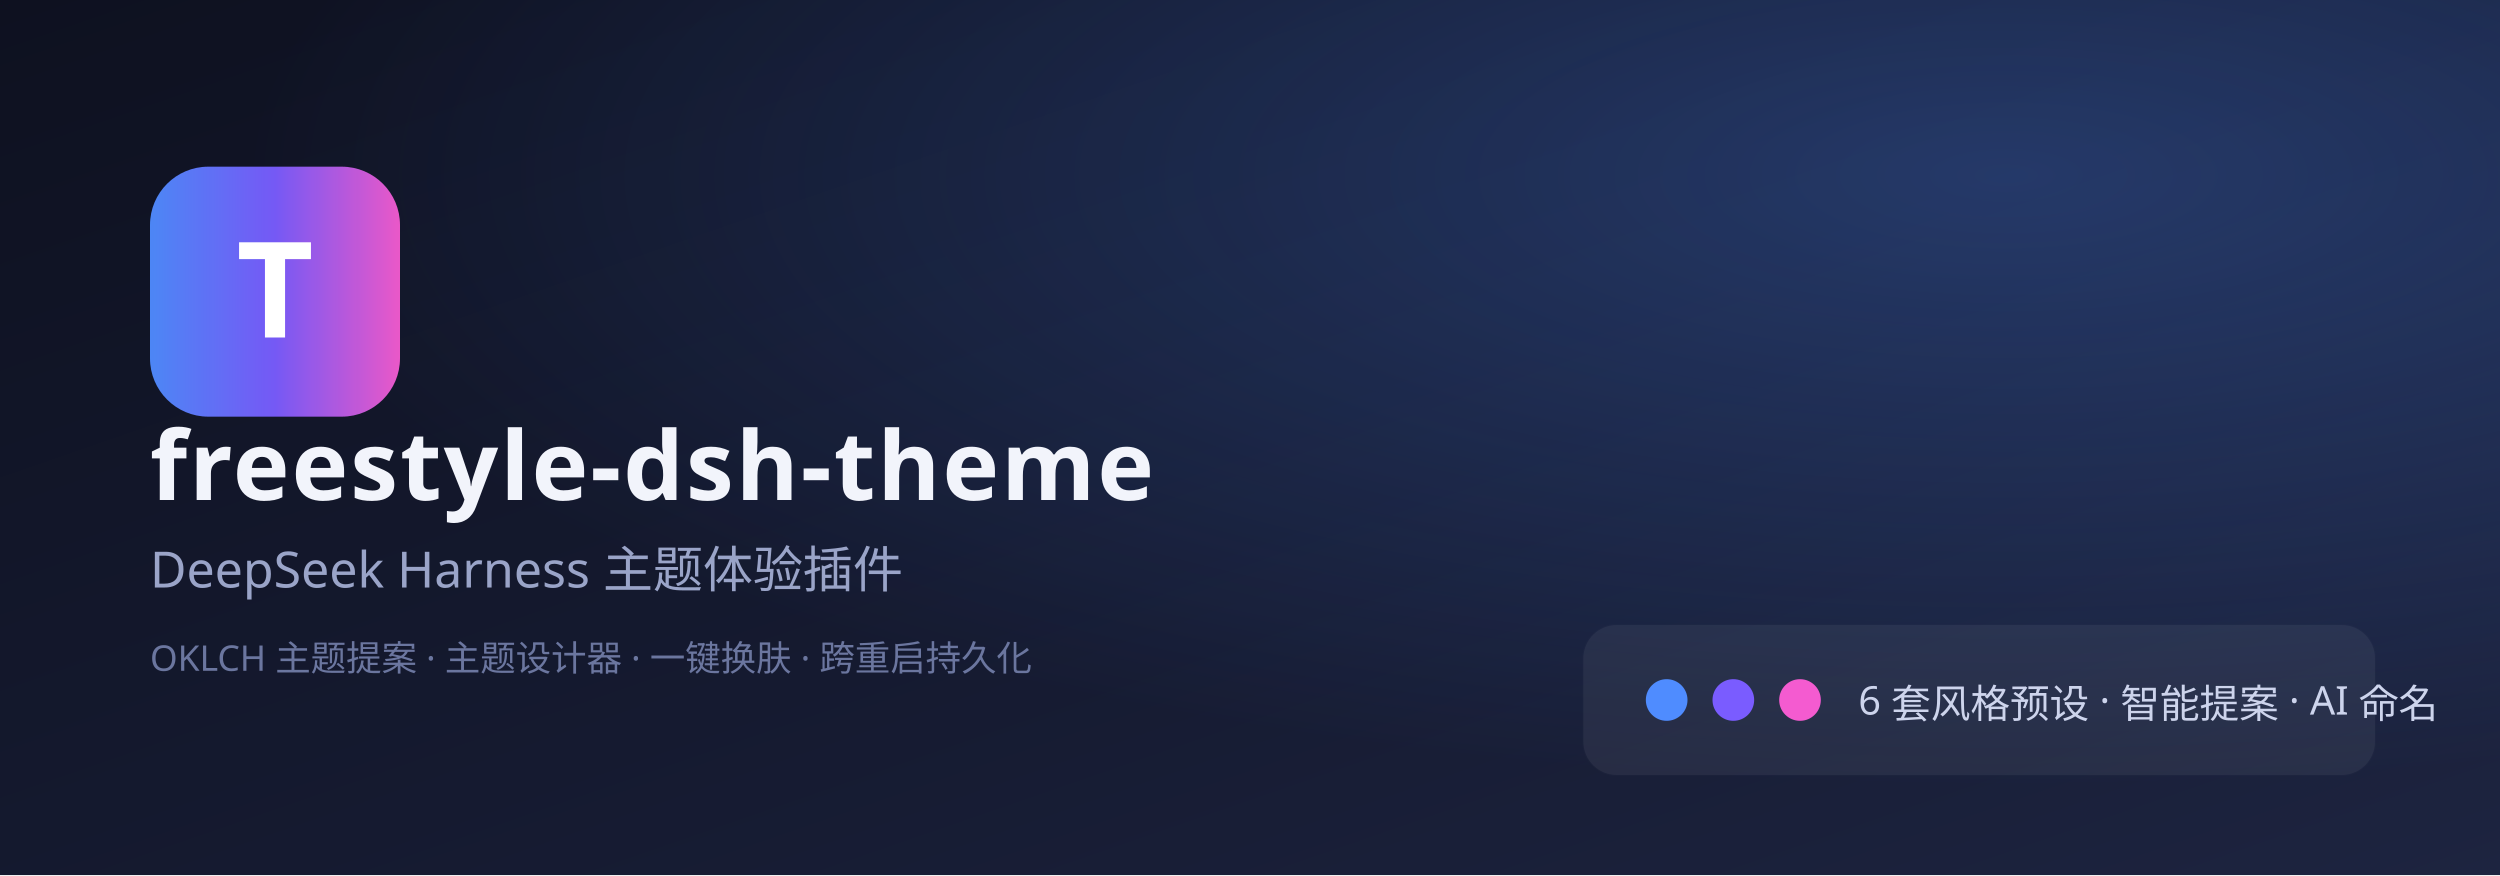
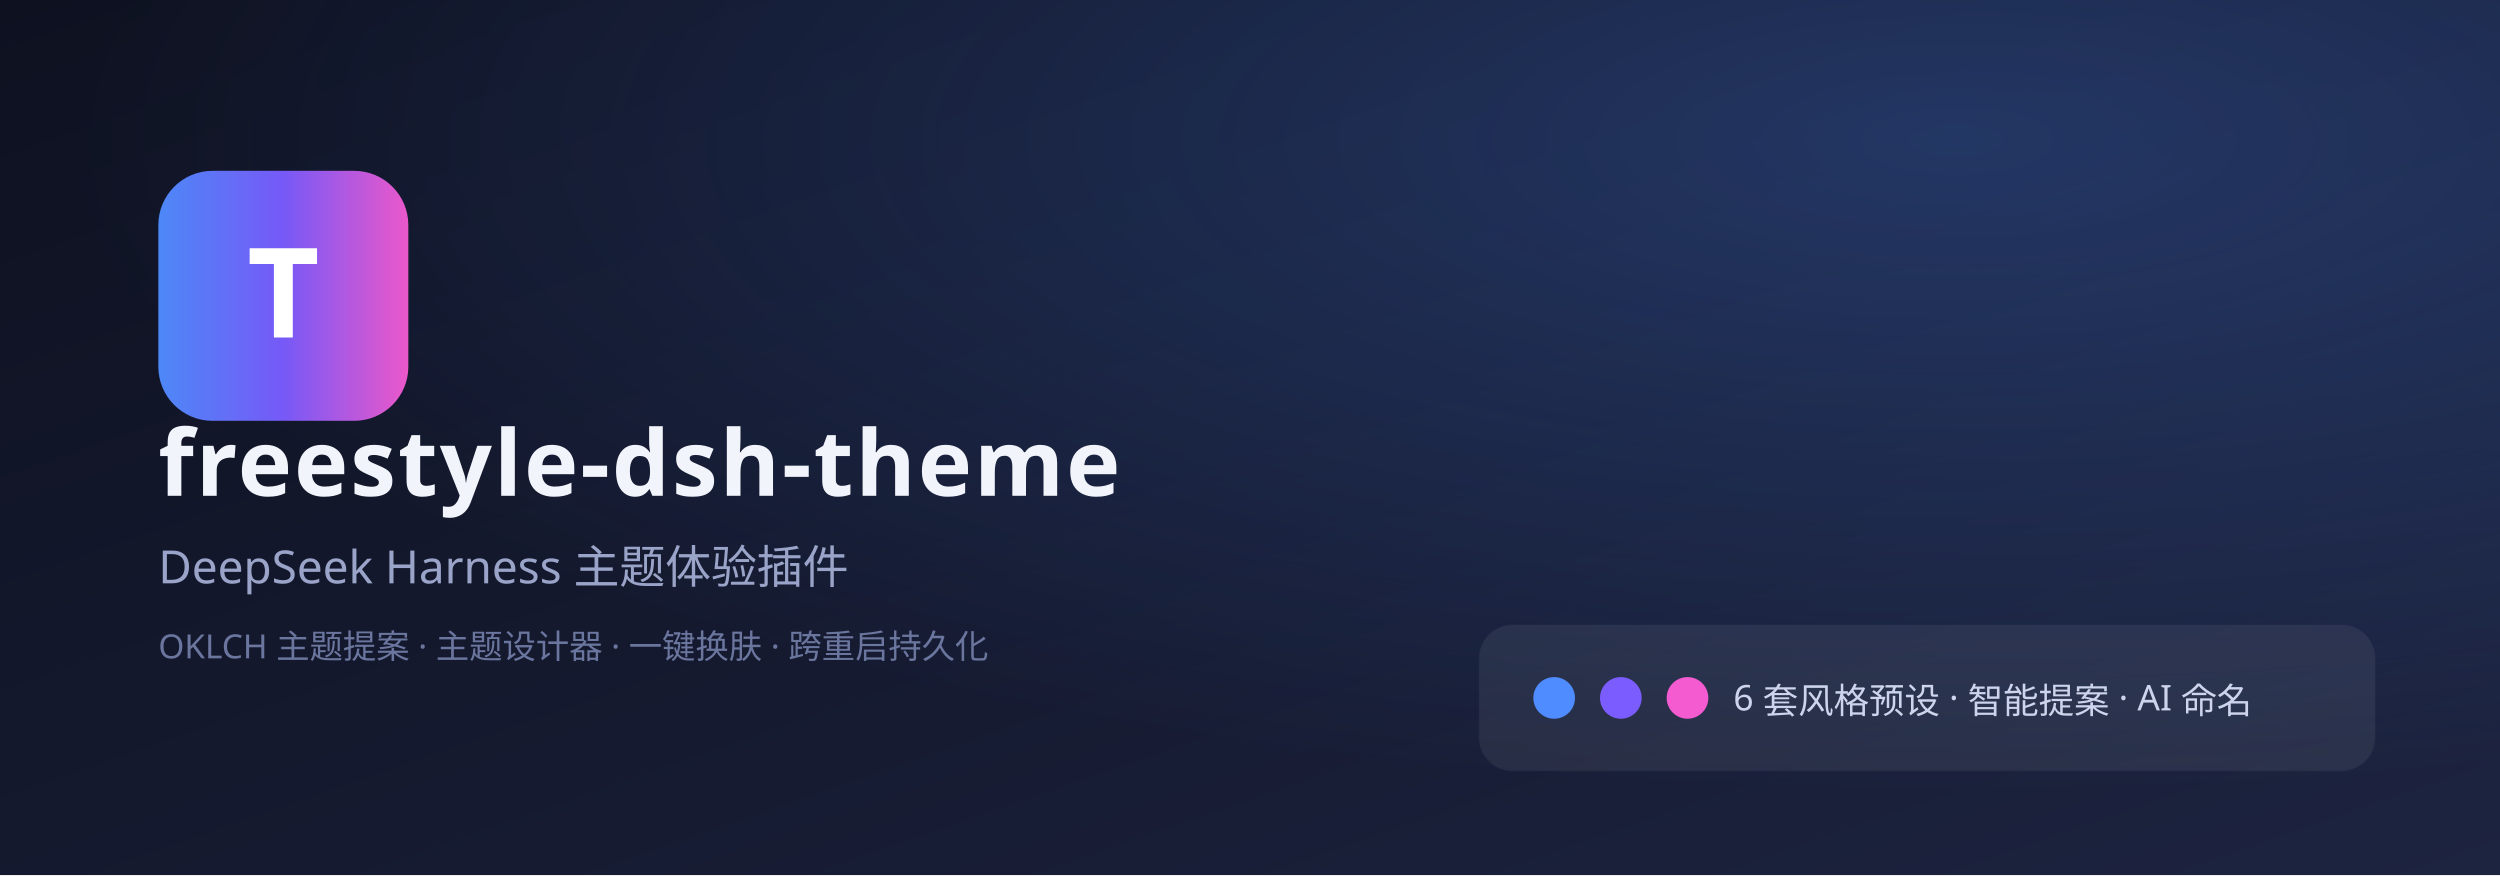
<svg xmlns="http://www.w3.org/2000/svg" width="1200" height="420" viewBox="0 0 1200 420" font-family="'Segoe UI','PingFang SC',sans-serif">
  <defs>
    <linearGradient id="bg" x1="0" y1="0" x2="1" y2="1">
      <stop offset="0" stop-color="#0e1120" />
      <stop offset="0.55" stop-color="#151a30" />
      <stop offset="1" stop-color="#1d2440" />
    </linearGradient>
    <linearGradient id="accent" x1="0" y1="0" x2="1" y2="0">
      <stop offset="0" stop-color="#4f8cff" />
      <stop offset="0.5" stop-color="#7a5cff" />
      <stop offset="1" stop-color="#f45bd0" />
    </linearGradient>
-     <radialGradient id="glow" cx="0.8" cy="0.2" r="0.7">
-       <stop offset="0" stop-color="#4f8cff" stop-opacity="0.28" />
+     <radialGradient id="glow" cx="0.78" cy="0.16" r="0.75">
+       <stop offset="0" stop-color="#4f8cff" stop-opacity="0.26" />
      <stop offset="1" stop-color="#4f8cff" stop-opacity="0" />
    </radialGradient>
  </defs>
  <rect width="1200" height="420" fill="url(#bg)" />
  <rect width="1200" height="420" fill="url(#glow)" />
-   <g transform="translate(72,80)">
-     <rect x="0" y="0" width="120" height="120" rx="28" fill="url(#accent)" opacity="0.95" />
-     <text x="60" y="82" font-size="64" font-weight="700" fill="#ffffff" text-anchor="middle">T</text>
+   <g transform="translate(76,82)">
+     <rect x="0" y="0" width="120" height="120" rx="26" fill="url(#accent)" opacity="0.96" />
+     <text x="60" y="80" font-size="60" font-weight="700" fill="#ffffff" text-anchor="middle">T</text>
  </g>
-   <g transform="translate(72,240)">
-     <text x="0" y="0" font-size="46" font-weight="700" fill="#f2f4fb" letter-spacing="1">freestyle-dsh-theme</text>
-     <text x="0" y="42" font-size="24" fill="#9aa4c8">DeepSeek Harness 主题体验插件</text>
-     <text x="0" y="82" font-size="17" fill="#6b769f">OKLCH 主题提案 · 主题设计器 · 一键换肤 · 跨重启持久化</text>
+   <g transform="translate(76,238)">
+     <text x="0" y="0" font-size="44" font-weight="700" fill="#f2f4fb" letter-spacing="1">freestyle-dsh-theme</text>
+     <text x="0" y="42" font-size="22" fill="#9aa4c8">DeepSeek Harness 主题体验插件</text>
+     <text x="0" y="78" font-size="16" fill="#6b769f">OKLCH 主题提案 · 主题设计器 · 一键换肤 · 跨重启持久化</text>
  </g>
-   <g transform="translate(760,300)">
-     <rect x="0" y="0" width="380" height="72" rx="16" fill="#ffffff" opacity="0.06" stroke="#ffffff" stroke-opacity="0.14" />
-     <circle cx="40" cy="36" r="10" fill="#4f8cff" />
-     <circle cx="72" cy="36" r="10" fill="#7a5cff" />
-     <circle cx="104" cy="36" r="10" fill="#f45bd0" />
-     <text x="132" y="43" font-size="19" fill="#cdd4ec">6 套风格预设 · 智能提案 · AI 命名</text>
+   <g transform="translate(710,300)">
+     <rect x="0" y="0" width="430" height="70" rx="16" fill="#ffffff" opacity="0.07" stroke="#ffffff" stroke-opacity="0.15" />
+     <circle cx="36" cy="35" r="10" fill="#4f8cff" />
+     <circle cx="68" cy="35" r="10" fill="#7a5cff" />
+     <circle cx="100" cy="35" r="10" fill="#f45bd0" />
+     <text x="122" y="41" font-size="17" fill="#cdd4ec">6 套风格预设 · 智能提案 · AI 命名</text>
  </g>
</svg>
